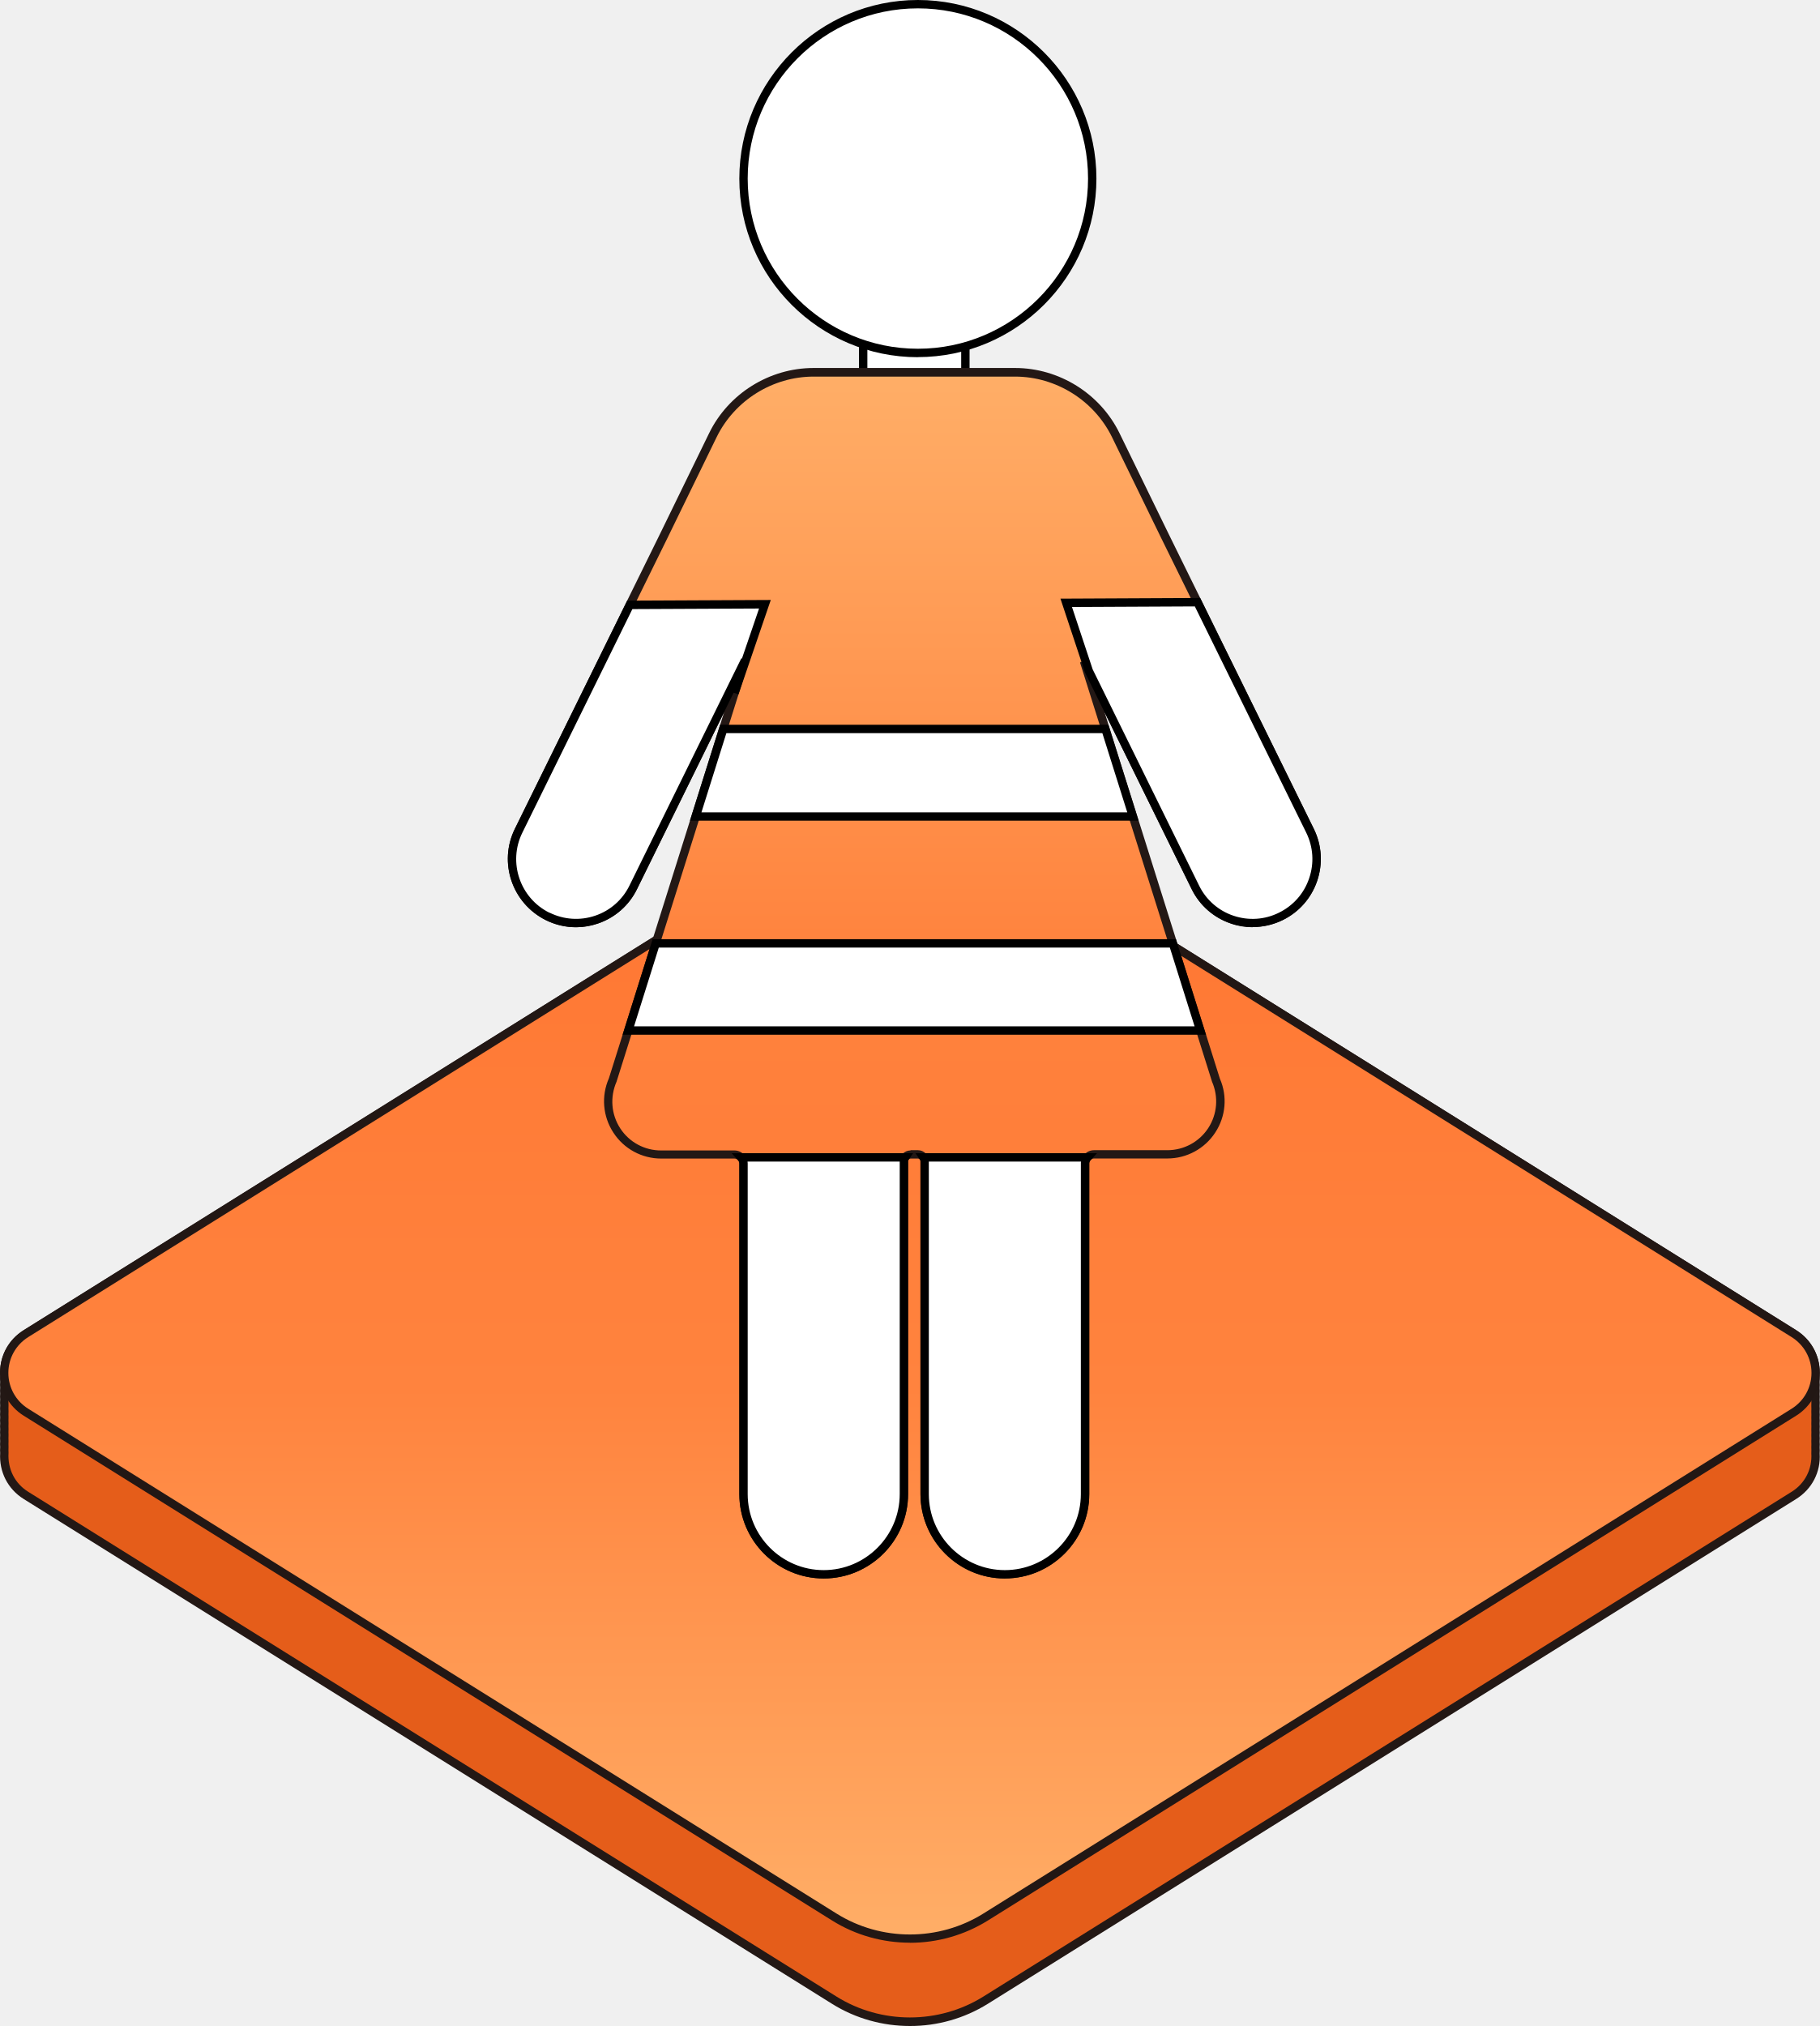
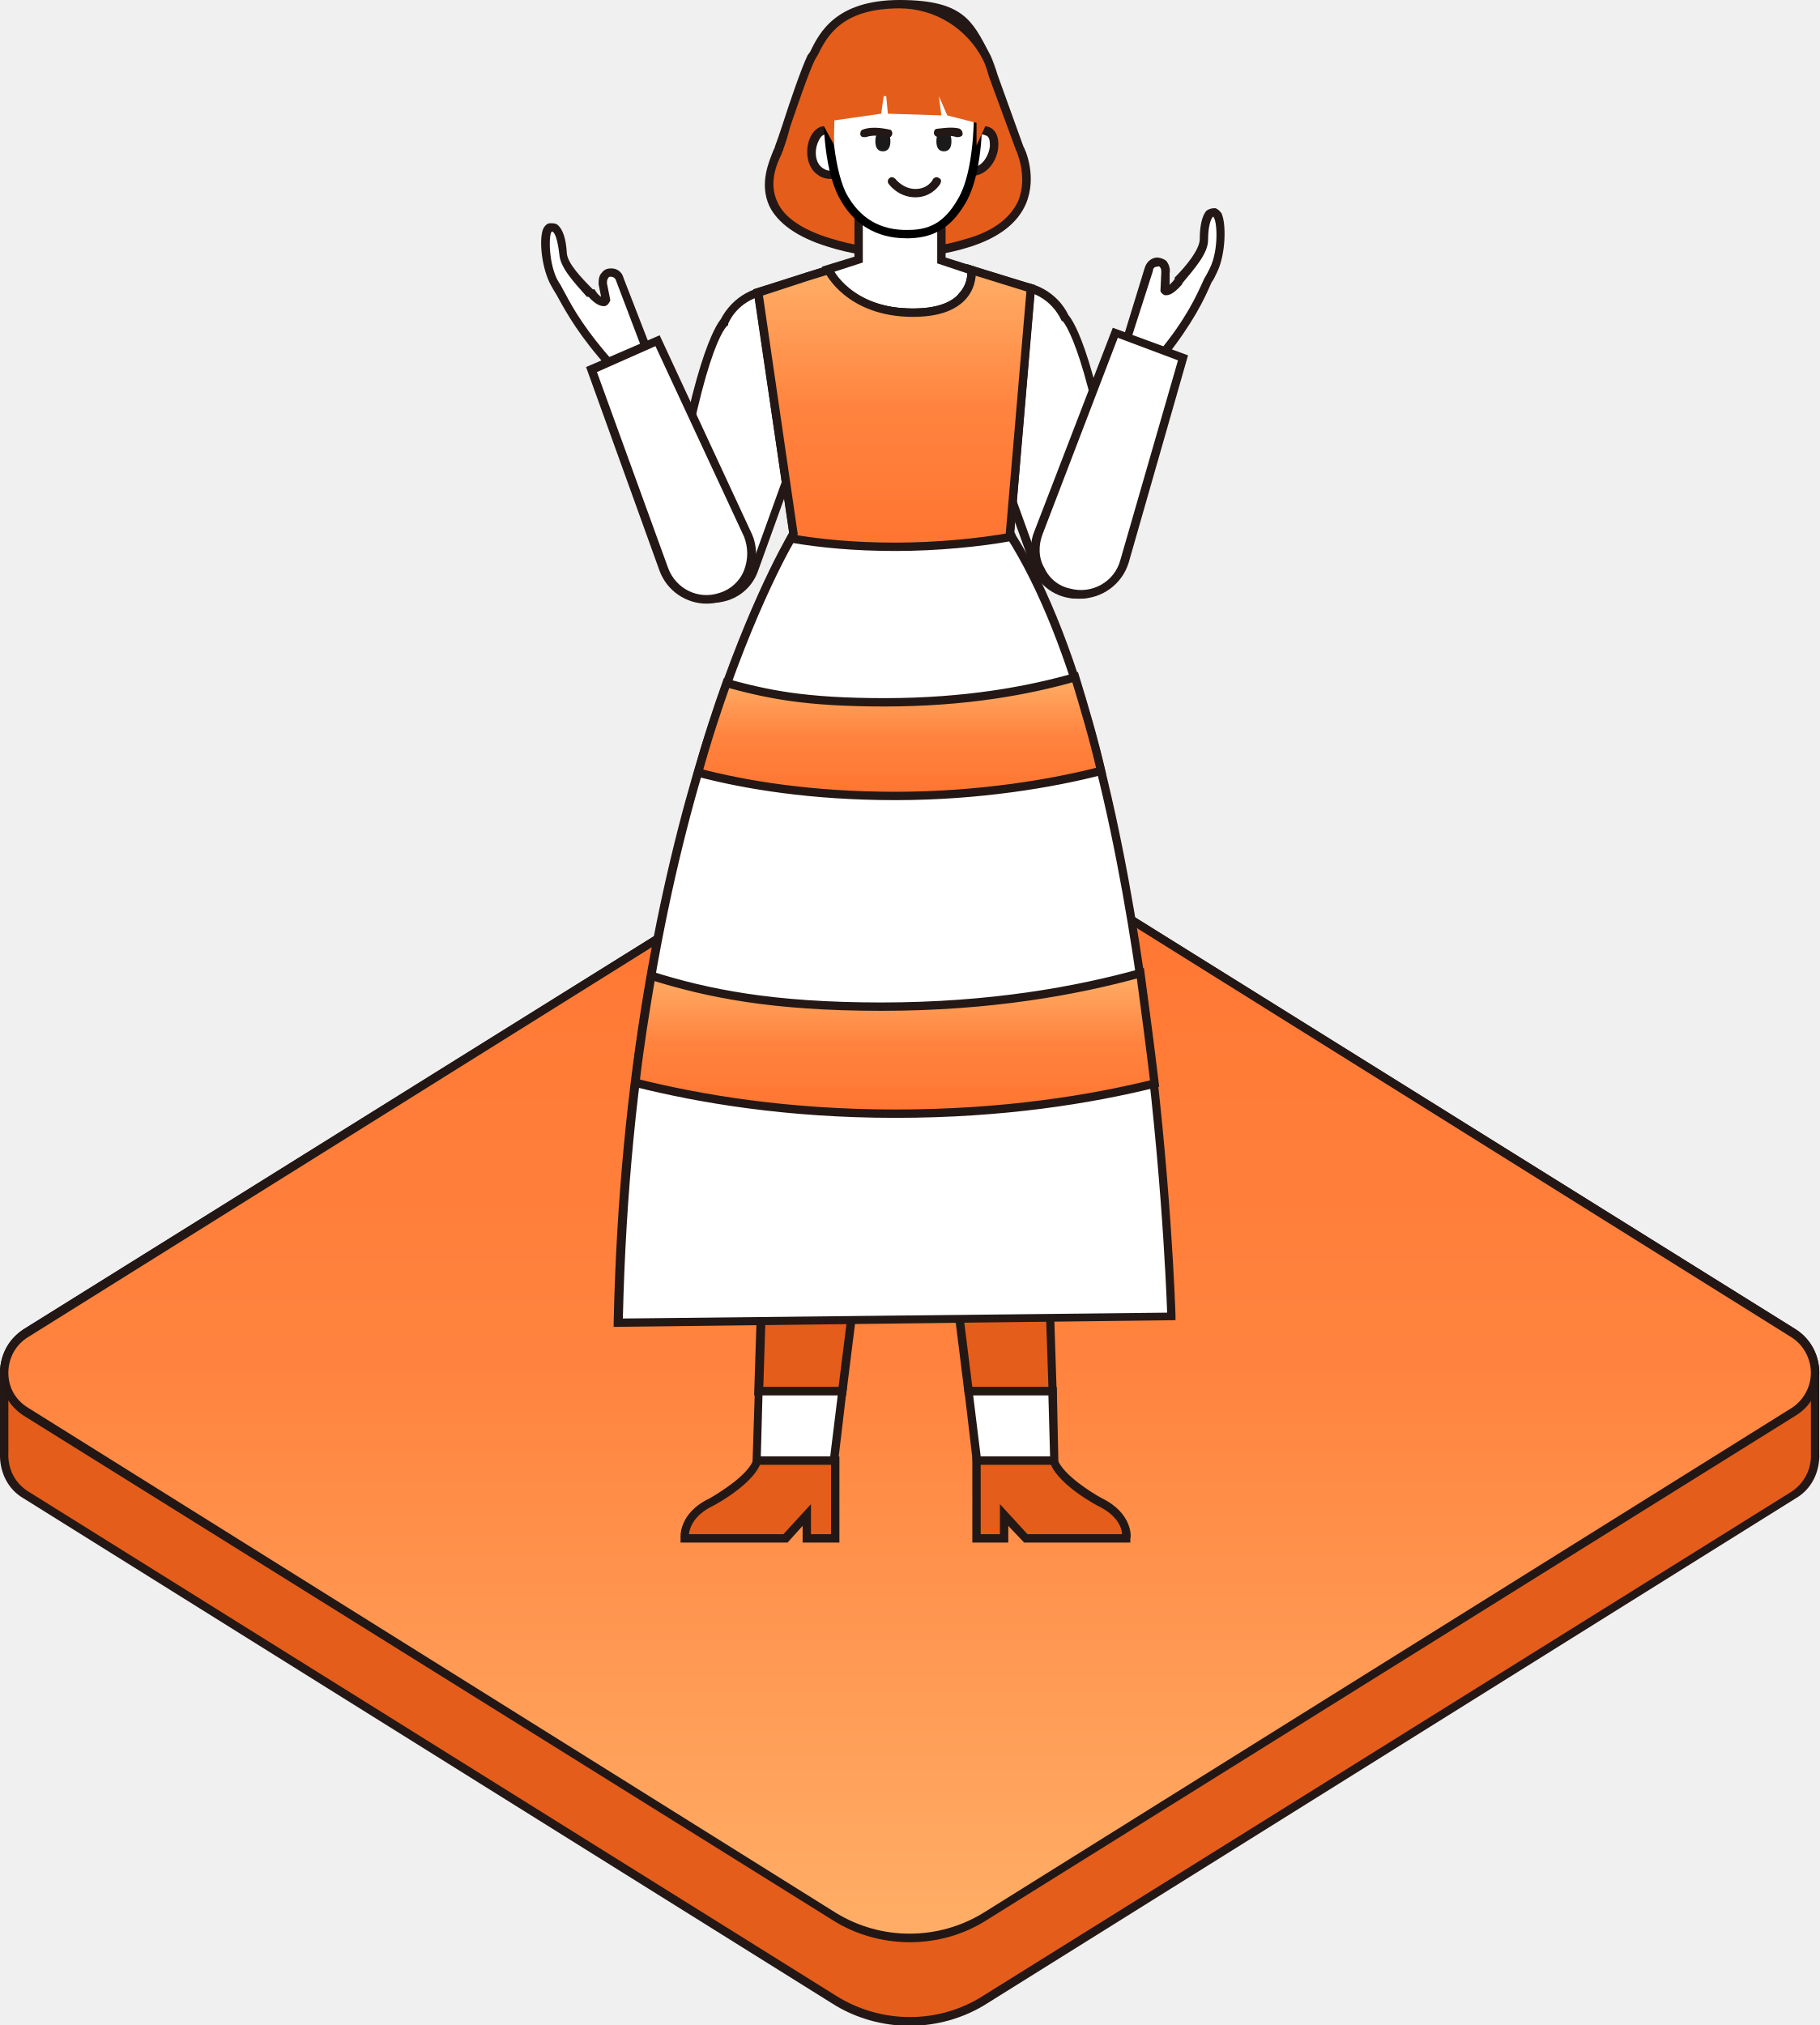
- <svg xmlns="http://www.w3.org/2000/svg" id="icon-person___레이어_2" viewBox="0 0 217.62 242.25">
+ <svg xmlns="http://www.w3.org/2000/svg" xmlns:xlink="http://www.w3.org/1999/xlink" id="icon-person___레이어_2" version="1.1" viewBox="0 0 217.6 242.2">
  <defs>
-     <linearGradient id="icon-person___무제_그라디언트_45" x1="108.81" x2="108.81" y1="94.44" y2="231.81" gradientUnits="userSpaceOnUse">
+     <linearGradient id="icon-person___무제_그라디언트" x1="108.8" x2="108.8" y1="148.8" y2="11.5" gradientTransform="matrix(1 0 0 -1 0 243.3)" gradientUnits="userSpaceOnUse">
      <stop offset="0" stop-color="#ff7531" />
-       <stop offset=".52" stop-color="#ff833e" />
+       <stop offset=".5" stop-color="#ff833e" />
      <stop offset="1" stop-color="#ffae67" />
    </linearGradient>
-     <linearGradient id="icon-person___새_그라디언트_견본_1" x1="109.33" x2="109.33" y1="188.24" y2="44.51" gradientUnits="userSpaceOnUse">
+     <linearGradient id="icon-person___무제_그라디언트_2" x1="107" x2="107" y1="133.2" y2="116.4" gradientUnits="userSpaceOnUse">
      <stop offset="0" stop-color="#ff7531" />
-       <stop offset=".52" stop-color="#ff833e" />
+       <stop offset=".5" stop-color="#ff833e" />
      <stop offset="1" stop-color="#ffae67" />
    </linearGradient>
+     <linearGradient xlink:href="#icon-person___무제_그라디언트_2" id="icon-person___무제_그라디언트_21" x1="107.6" x2="107.6" y1="95.2" y2="81" />
+     <linearGradient xlink:href="#icon-person___무제_그라디언트_2" id="icon-person___무제_그라디언트_22" x1="107" x2="107" y1="65.4" y2="32.3" />
  </defs>
-   <g id="icon-person___레이어_1-2">
-     <path d="M217.1 164.51c.12-1.92-.73-3.9-2.58-5.06L111.75 95.27a5.55 5.55 0 0 0-5.87 0L3.11 159.45c-1.85 1.16-2.71 3.13-2.58 5.06-.02.24-.02.47 0 .71-.02.24-.02.47 0 .71-.02.24-.02.47 0 .71-.02.24-.02.47 0 .71-.02.24-.02.47 0 .71-.02.24-.02.47 0 .71-.02.24-.02.47 0 .71-.02.24-.02.47 0 .71-.02.24-.02.47 0 .71-.02.24-.02.47 0 .71-.02.24-.02.47 0 .71-.02.24-.02.47 0 .71-.02.24-.02.47 0 .71-.12 1.92.73 3.9 2.58 5.06l96.66 60.36a17.06 17.06 0 0 0 18.09 0l96.66-60.36c1.85-1.16 2.71-3.13 2.58-5.06.02-.24.02-.47 0-.71.02-.24.02-.47 0-.71.02-.24.02-.47 0-.71.02-.24.02-.47 0-.71.02-.24.02-.47 0-.71.02-.24.02-.47 0-.71.02-.24.02-.47 0-.71.02-.24.02-.47 0-.71.02-.24.02-.47 0-.71.02-.24.02-.47 0-.71.02-.24.02-.47 0-.71.02-.24.02-.47 0-.71.02-.24.02-.47 0-.71" style="fill:#e55d1a" />
-     <path d="M108.81 242.25c-3.24 0-6.48-.88-9.31-2.65L2.84 179.24c-1.91-1.19-2.96-3.25-2.82-5.51-.02-.2-.02-.45 0-.71-.02-.2-.02-.45 0-.71-.02-.2-.02-.45 0-.71-.02-.2-.02-.45 0-.71-.02-.2-.02-.45 0-.71-.02-.2-.02-.45 0-.71-.02-.2-.02-.45 0-.71-.02-.2-.02-.45 0-.71-.02-.2-.02-.45 0-.71-.02-.2-.02-.45 0-.71-.02-.2-.02-.45 0-.71-.02-.2-.02-.45 0-.71-.02-.2-.02-.45 0-.71-.14-2.2.91-4.26 2.82-5.45l102.77-64.18a6.1 6.1 0 0 1 6.4 0l102.77 64.18c1.9 1.19 2.95 3.23 2.82 5.48.01.25.01.49 0 .74.02.2.02.45 0 .71.02.2.02.45 0 .71.02.2.02.45 0 .71.02.2.02.45 0 .71.02.2.02.45 0 .71.02.2.02.45 0 .71.02.2.02.45 0 .71.02.19.02.45 0 .71.02.2.02.45 0 .71.02.2.02.45 0 .71.02.2.02.45 0 .71.02.2.02.45 0 .71.14 2.2-.91 4.26-2.82 5.45l-96.66 60.36a17.55 17.55 0 0 1-9.31 2.65m0-147.31c-.93 0-1.86.25-2.67.76L3.37 159.88c-1.59.99-2.47 2.71-2.35 4.6-.01.28-.01.5 0 .71-.01.28-.01.5 0 .71-.01.28-.01.5 0 .71-.01.28-.01.5 0 .71-.01.28-.01.5 0 .71-.01.28-.01.5 0 .71-.01.28-.01.5 0 .71-.01.28-.01.5 0 .71-.01.28-.01.5 0 .71-.01.28-.01.5 0 .71-.01.28-.01.5 0 .71-.01.28-.01.5 0 .71-.01.28-.01.5 0 .71-.12 1.95.76 3.67 2.35 4.66l96.66 60.36c5.33 3.33 12.23 3.33 17.56 0l96.66-60.36c1.59-.99 2.47-2.71 2.35-4.6.01-.28.01-.5 0-.71.01-.28.01-.5 0-.71.01-.28.01-.5 0-.71.01-.28.01-.5 0-.71.01-.28.01-.5 0-.71.01-.28.01-.5 0-.71.01-.28.01-.5 0-.71.01-.28.01-.5 0-.71.01-.28.01-.5 0-.71.01-.28.01-.5 0-.71.01-.28.01-.5 0-.71.01-.28.01-.5 0-.71.01-.28.01-.5 0-.71v-.06c.12-1.89-.76-3.61-2.35-4.6L111.48 95.7c-.81-.51-1.74-.76-2.67-.76" style="fill:#231815" />
-     <path d="M105.88 95.28 3.11 159.45c-3.47 2.17-3.47 7.23 0 9.4l96.67 60.37a17.05 17.05 0 0 0 18.06 0l96.67-60.37c3.47-2.17 3.47-7.23 0-9.4L111.74 95.27a5.55 5.55 0 0 0-5.87 0Z" style="fill:url(#icon-person___무제_그라디언트_45)" />
-     <path d="M108.81 232.29c-3.24 0-6.47-.88-9.3-2.65L2.84 169.28C1.06 168.17 0 166.25 0 164.16s1.06-4.01 2.84-5.12l102.77-64.18a6.1 6.1 0 0 1 6.4 0l102.77 64.18c1.78 1.11 2.84 3.03 2.84 5.12s-1.06 4.01-2.84 5.12l-96.67 60.37a17.6 17.6 0 0 1-9.3 2.65ZM106.14 95.7 3.37 159.88c-1.48.93-2.37 2.53-2.37 4.28s.89 3.35 2.37 4.28l96.67 60.37c5.33 3.33 12.21 3.33 17.54 0l96.67-60.37c1.48-.93 2.37-2.53 2.37-4.28s-.89-3.35-2.37-4.28L111.48 95.7a5.08 5.08 0 0 0-5.34 0" style="fill:#221714" />
-     <rect width="12.23" height="22.42" x="103.22" y="31.6" rx="6.11" ry="6.11" style="fill:#fff" />
-     <path d="M109.33 54.52c-3.65 0-6.61-2.97-6.61-6.61V37.72c0-3.65 2.97-6.61 6.61-6.61s6.61 2.97 6.61 6.61v10.19c0 3.65-2.97 6.61-6.61 6.61m0-22.42a5.62 5.62 0 0 0-5.61 5.61V47.9c0 3.09 2.52 5.61 5.61 5.61s5.61-2.52 5.61-5.61V37.71a5.62 5.62 0 0 0-5.61-5.61" />
-     <circle cx="109.76" cy="21.35" r="20.85" style="fill:#fff" />
-     <path d="M109.76 42.71c-11.78 0-21.35-9.58-21.35-21.35S97.99 0 109.76 0s21.35 9.58 21.35 21.35-9.58 21.35-21.35 21.35Zm0-41.71c-11.22 0-20.35 9.13-20.35 20.35s9.13 20.35 20.35 20.35 20.35-9.13 20.35-20.35S120.99 1 109.76 1" />
-     <path d="M129.75 79.45s.02-.01.05-.03c3.18 6.45 9.31 18.91 13.14 26.69 1.86 3.79 6.44 5.34 10.23 3.48a7.644 7.644 0 0 0 3.48-10.24l-17.34-35.22-5.89-12.08a13.4 13.4 0 0 0-12.05-7.53H97.28a13.4 13.4 0 0 0-12.05 7.53l-5.89 12.08L62 99.35c-1.86 3.79-.31 8.37 3.48 10.24s8.36.31 10.23-3.47l13.14-26.69c.03.02.02.01.05.03l-15.65 49.7c-1.84 4.19 1.23 8.88 5.81 8.88h8.76c.6 0 1.08.48 1.08 1.08v39.54c0 5.3 4.29 9.59 9.59 9.59s9.59-4.29 9.59-9.59v-39.82c0-.44.36-.8.8-.8h.88c.44 0 .8.36.8.8v39.82c0 5.3 4.29 9.59 9.59 9.59s9.59-4.29 9.59-9.59v-39.54c0-.6.48-1.08 1.08-1.08h8.76c4.57 0 7.64-4.69 5.81-8.88l-15.65-49.7Z" style="fill:url(#icon-person___새_그라디언트_견본_1)" />
-     <path d="M120.16 188.74c-5.56 0-10.09-4.53-10.09-10.09v-39.82a.3.3 0 0 0-.3-.3h-.88a.3.3 0 0 0-.3.3v39.82c0 5.56-4.53 10.09-10.09 10.09s-10.09-4.53-10.09-10.09v-39.54a.58.58 0 0 0-.58-.58h-8.76c-2.32 0-4.46-1.16-5.72-3.1a6.82 6.82 0 0 1-.54-6.49l13.78-43.78-10.42 21.16a8.08 8.08 0 0 1-4.68 4.11c-2.06.7-4.26.56-6.21-.41-4.04-1.99-5.7-6.88-3.72-10.91L78.9 63.89l5.89-12.08C87.1 47.06 92.01 44 97.29 44h24.09c5.28 0 10.19 3.07 12.5 7.81l5.89 12.08 17.34 35.22c.96 1.95 1.1 4.16.4 6.22a8.08 8.08 0 0 1-4.11 4.68c-4.03 1.98-8.92.32-10.9-3.7l-10.42-21.16 13.8 43.84c.91 2.07.71 4.5-.56 6.43a6.83 6.83 0 0 1-5.73 3.1h-8.76a.58.58 0 0 0-.58.58v39.54c0 5.56-4.53 10.09-10.09 10.09Zm-11.27-51.21h.88c.72 0 1.3.58 1.3 1.3v39.82c0 5.01 4.08 9.09 9.09 9.09s9.09-4.08 9.09-9.09v-39.54c0-.87.71-1.58 1.58-1.58h8.76c1.98 0 3.81-.99 4.89-2.64s1.25-3.73.46-5.54l-15.79-50.13.35-.2.25.43-.23-.44.46-.27.27.47 13.14 26.69c1.74 3.53 6.03 4.98 9.56 3.25 1.72-.85 3-2.3 3.61-4.11.62-1.81.49-3.75-.35-5.46l-17.34-35.22-5.89-12.08c-2.15-4.4-6.7-7.25-11.6-7.25H97.29c-4.9 0-9.45 2.85-11.6 7.25L79.8 64.36 62.46 99.59c-1.74 3.53-.28 7.83 3.25 9.57 1.72.84 3.65.97 5.46.36a7.07 7.07 0 0 0 4.1-3.6l13.37-27.17.81.47-.07.41-15.65 49.7c-.81 1.86-.64 3.93.44 5.59a5.8 5.8 0 0 0 4.89 2.64h8.76c.87 0 1.58.71 1.58 1.58v39.54c0 5.01 4.08 9.09 9.09 9.09s9.09-4.08 9.09-9.09v-39.82c0-.72.58-1.3 1.3-1.3Z" style="fill:#231815" />
-     <path d="M83.19 97.63h52.29l-3.3-10.47h-45.7z" style="fill:#fff" />
-     <path d="M136.16 98.13H82.5l3.61-11.47h46.43l3.61 11.47Zm-52.29-1h50.93l-2.98-9.47H86.86l-2.98 9.47Z" />
-     <path d="m78.41 112.8-3.28 10.42h68.4l-3.28-10.42z" style="fill:#fff" />
-     <path d="M144.21 123.72H74.45l3.59-11.42h62.58zm-68.4-1h67.04l-2.96-9.42H78.78l-2.96 9.42Z" />
-     <path d="M65.5 109.58c3.79 1.86 8.36.31 10.23-3.48l13.14-26.69c.03.02.02.01.05.03l-1.07 3.41 3.63-10.61-16.16.07-13.3 27.02c-1.86 3.79-.31 8.37 3.48 10.24Z" style="fill:#fff" />
-     <path d="M68.87 110.87c-1.23 0-2.45-.28-3.59-.84-4.05-2.03-5.69-6.9-3.72-10.91L75 71.82l17.17-.08-3.86 11.28-.58-.19-11.56 23.49a8.08 8.08 0 0 1-4.68 4.11c-.86.29-1.74.44-2.62.44m-3.15-1.74c1.71.84 3.65.97 5.45.36a7.07 7.07 0 0 0 4.1-3.6l13.38-27.18.07.04 2.05-5.99-15.15.07-13.16 26.74c-1.74 3.53-.28 7.83 3.25 9.57Z" />
-     <path d="m156.66 99.34-13.45-27.33-15.7.07 2.68 8.1c3.26 6.63 9.07 18.43 12.76 25.92 1.86 3.79 6.44 5.34 10.23 3.48a7.644 7.644 0 0 0 3.48-10.24" style="fill:#fff" />
-     <path d="M149.8 110.87c-.88 0-1.77-.14-2.62-.44a8.08 8.08 0 0 1-4.68-4.11L129.74 80.4l-2.93-8.82 16.71-.08 13.59 27.61c1.98 4.03.32 8.92-3.71 10.9-1.14.56-2.37.84-3.6.84Zm-21.61-38.29 2.47 7.45 12.73 25.86a7.07 7.07 0 0 0 4.1 3.6c1.8.61 3.74.49 5.45-.36 1.72-.85 3-2.3 3.61-4.11.62-1.81.49-3.75-.35-5.46l-13.32-27.05-14.7.07Z" />
-     <path d="M88.62 138.39c.17.19.29.44.29.72v39.54c0 5.3 4.29 9.59 9.59 9.59s9.59-4.29 9.59-9.59v-39.82c0-.17.06-.32.15-.45H88.62Z" style="fill:#fff" />
-     <path d="M98.5 188.74c-5.56 0-10.09-4.53-10.09-10.09v-39.54c0-.17-.09-.3-.16-.38l-.76-.84h21.7l-.53.78c-.07.1-.07.15-.07.16v39.82c0 5.56-4.53 10.09-10.09 10.09m-9.11-49.85c.01.07.02.15.02.22v39.54c0 5.01 4.08 9.09 9.09 9.09s9.09-4.08 9.09-9.09v-39.76z" />
-     <path d="M110.42 138.39c.09.13.15.28.15.45v39.82c0 5.3 4.29 9.59 9.59 9.59s9.59-4.29 9.59-9.59v-39.54c0-.28.11-.53.29-.72h-19.62Z" style="fill:#fff" />
-     <path d="M120.16 188.74c-5.56 0-10.09-4.53-10.09-10.09v-39.82s0-.08-.06-.16l-.54-.78h21.71l-.76.84c-.07.08-.16.21-.16.38v39.54c0 5.56-4.53 10.09-10.09 10.09Zm-9.09-49.85v39.76c0 5.01 4.08 9.09 9.09 9.09s9.09-4.08 9.09-9.09v-39.54c0-.07 0-.15.02-.22z" />
-   </g>
+   <path d="M217.1 164.5c.1-1.9-.7-3.9-2.6-5.1L111.8 95.3c-1.8-1.2-4.1-1.2-5.9 0L3.1 159.4c-1.8 1.2-2.7 3.2-2.6 5.1v9.2c0 2 .8 3.9 2.6 5.1l96.7 60.4c5.5 3.4 12.5 3.4 18.1 0l96.6-60.4c1.9-1.2 2.7-3.1 2.6-5.1v-9.2" style="fill:#e55d1a" />
+   <path d="M108.8 242.3c-3.2 0-6.5-.9-9.3-2.7L2.8 179.2C.9 178.1-.1 176 0 173.7v-9.2c-.1-2.2.9-4.3 2.8-5.5l102.8-64.1c1.9-1.2 4.5-1.2 6.4 0L214.8 159c1.9 1.2 2.9 3.3 2.8 5.5v9.3c.1 2.2-.9 4.3-2.8 5.4l-96.7 60.4c-2.8 1.8-6.1 2.7-9.3 2.7m0-147.4c-.9 0-1.9.3-2.7.8L3.4 159.9c-1.6 1-2.5 2.7-2.4 4.6v9.2c-.1 2 .8 3.7 2.4 4.7l96.6 60.3c5.4 3.4 12.3 3.4 17.6 0l96.7-60.3c1.5-1 2.4-2.7 2.3-4.6v-9.3c.1-1.9-.8-3.6-2.4-4.6L111.5 95.7c-.8-.5-1.8-.8-2.7-.8" style="fill:#231815" />
+   <path d="M105.9 95.3 3.1 159.4c-3.5 2.2-3.5 7.3 0 9.4l96.7 60.4c5.5 3.5 12.5 3.5 18 0l96.7-60.4c3.5-2.1 3.5-7.2 0-9.4L111.7 95.3c-1.8-1.2-4-1.2-5.8 0" style="fill:url(#icon-person___무제_그라디언트)" />
+   <path d="M108.8 232.3c-3.2 0-6.5-.9-9.3-2.7L2.8 169.3c-1.7-1.1-2.8-3-2.8-5.1s1.1-4 2.8-5.2l102.8-64.1c1.9-1.2 4.5-1.2 6.4 0L214.8 159c1.8 1.2 2.8 3.1 2.8 5.2s-1 4-2.8 5.1l-96.7 60.3c-2.8 1.8-6 2.7-9.3 2.7m-2.7-136.6L3.4 159.9c-1.5.9-2.4 2.5-2.4 4.3s.9 3.3 2.4 4.2l96.6 60.4c5.4 3.3 12.2 3.3 17.6 0l96.7-60.4c1.4-.9 2.3-2.5 2.3-4.2s-.9-3.4-2.4-4.3L111.5 95.7c-1.6-1-3.7-1-5.4 0" style="fill:#221714" />
+   <path d="M121.9 17.7 118.8 9c-.2-.7-.4-1.4-.7-2v-.1c-1.9-3.8-5.9-6.4-10.5-6.4-7.8 0-9.3 4.1-10.5 6.4s-3.3 9.1-3.9 10.8-4.4 8.1 6 11.3 11.3 1.7 16.7 0c10.2-3.1 6-11.3 6-11.3" style="fill:#e55d1a" />
+   <path d="M107.6 30.8c-2.9 0-5.8-.4-8.6-1.3-3.6-1.1-6-2.8-7-4.9-1.2-2.7 0-5.3.5-6.6.1-.2.2-.4.2-.5.2-.5.5-1.4.9-2.6.9-2.8 2.2-6.6 3-8.3l.3-.4C98 3.9 100 0 107.6 0s8.7 2.5 10.7 6.3.2.4.2.4c.3.7.6 1.5.8 2.2l3.1 8.6c.2.3 1.7 3.6.3 6.9q-1.5 3.45-6.6 5.1c-2.8.9-5.7 1.3-8.5 1.3m0-29.8c-7 0-8.7 3.4-9.8 5.6l-.3.5c-.8 1.6-2.1 5.5-3 8.1-.3 1.2-.6 2.1-.8 2.6 0 .2-.2.4-.2.6-.6 1.2-1.6 3.5-.5 5.8.8 1.8 3 3.3 6.3 4.3 5.4 1.7 11.1 1.7 16.5 0 3.1-.9 5.1-2.5 6-4.5 1.2-3-.3-6.1-.3-6.1l-3.2-8.7c-.2-.7-.4-1.4-.7-2-1.9-3.8-5.8-6.2-10-6.2" style="fill:#231815" />
+   <path d="m116.2 32.3-3.6-1.1V15.7h-9.9v15.4L99 32.2s2.4 5.2 10.1 5.2c7.8.1 7.1-5.1 7.1-5.1" style="fill:#fff" />
+   <path d="M109.2 37.9c-8.1 0-10.5-5.2-10.6-5.5l-.3-.5 3.9-1.2V15.2h10.9v15.6l3.5 1.1v.3c0 .1.3 2-1.1 3.6q-1.95 2.1-6.3 2.1m-9.4-5.4c.7 1.3 3.3 4.4 9.3 4.4 2.7 0 4.6-.6 5.6-1.8.9-.9 1-1.9 1-2.4l-3.6-1.2V16.2h-8.9v15.2z" style="fill:#231815" />
+   <path d="M115.6 16.5s1-1.4 2.5-.8.8 4.3-1.5 4.8c0 0-.8.2-1.5-.4 0 0 .4-2.6.5-3.6" style="fill:#fff" />
+   <path d="M116.3 21c-.4 0-1 0-1.5-.5l-.2-.2V20s.4-2.5.5-3.6l.1-.2c.4-.6 1.6-1.5 3.1-1 .8.3 1.2 1.2 1.1 2.4-.1 1.4-1.1 3.1-2.7 3.4zm-.6-1.1c.4.2.8.1.8.1 1.1-.2 1.8-1.5 1.9-2.5 0-.5 0-1.2-.5-1.3-.9-.4-1.6.2-1.8.5-.1.9-.3 2.5-.4 3.2" style="fill:#221714" />
+   <path d="M100.9 17.6s-.4-1.9-2.1-2c-1.6-.1-2.6 3.5-.7 4.9 0 0 .9.7 1.9.3 0 0 .5-2.3.9-3.2" style="fill:#fff" />
+   <path d="M99.3 21.4c-.8 0-1.4-.4-1.5-.5-1.3-.9-1.5-2.8-1-4.2.4-1.1 1.2-1.7 2-1.6 2 0 2.5 2.3 2.6 2.3v.3c-.4 1-.9 3.2-1 3.2v.3h-.3c-.3.2-.5.2-.8.2m-.6-5.3c-.4 0-.7.5-.9 1-.4 1-.3 2.4.6 3 0 0 .5.4 1.1.3.2-.6.6-2 .8-2.9 0-.3-.5-1.4-1.5-1.4z" style="fill:#221714" />
+   <path d="M117 13.2c0 2.4-.2 7.4-1.8 10.4-1.4 2.8-3.3 4.3-6.5 4.4-3.1 0-6-1.1-7.9-4.7s-1.8-10-1.8-10 0-8.6 8.9-8.6 9.1 8.5 9.1 8.5" style="fill:#fff" />
+   <path d="M108.4 28.5c-3.6 0-6.4-1.7-8.1-5-1.9-3.7-1.8-10-1.8-10.2 0-.1 0-9.1 9.4-9.1s5.5.9 7.2 2.6c2.5 2.6 2.4 6.2 2.4 6.4 0 2.2-.1 7.4-1.8 10.7-1.7 3.1-3.7 4.5-6.9 4.6zm-.5-23.3c-8.3 0-8.4 7.7-8.4 8.1 0 0 0 6.3 1.7 9.8 1.6 3 4.1 4.5 7.5 4.4 2.9 0 4.6-1.3 6.1-4.1 1.6-3.1 1.7-8.6 1.7-10.2s.1-3.4-2.2-5.7c-1.4-1.5-3.6-2.3-6.4-2.3" />
+   <path d="M106.5 16.9c0 .9-.4 1.2-.9 1.2s-.9-.3-.9-1.2.4-1.3.9-1.3.9.4.9 1.3M113.8 16.9c0 .9-.4 1.2-.9 1.2s-.9-.3-.9-1.2.4-1.3.9-1.3.9.4.9 1.3" style="fill:#1a1a1a" />
+   <path d="M109.5 23.6c-2.1 0-3.2-1.6-3.2-1.6-.2-.2-.1-.6.1-.7.2-.2.5-.1.7.1 0 0 .9 1.2 2.4 1.2s2.1-1.1 2.1-1.2c.2-.2.5-.3.7-.1.3.1.3.4.2.6 0 .1-1 1.7-3 1.7" style="fill:#231815" />
+   <path d="M107.7 3.4c-7.7 1-9.2 5.4-9.5 7.3h-.1v.8l-.1 2.6 1.8 3.3c-.1-1 0-2 0-3l5.6-.8.3-2.1h.3l.2 2.1 6.4.2-.3-2.3 1 2.3 3.5.9v2.7l1.5-3.3v-2.6h.3s-1.1-9.4-10.9-8.1" style="fill:#e55d1a" />
+   <path d="M103.4 16.4c-.2 0-.4 0-.5-.3 0-.2 0-.5.3-.6 1.3-.5 3.1 0 3.2 0 .2 0 .4.3.3.6s-.3.4-.6.3c0 0-1.5-.4-2.5 0zM114.6 16.4h-.2c-.5-.2-1.6-.2-2.1 0-.3 0-.6-.2-.6-.5 0-.2.1-.5.4-.5.2 0 1.8-.3 2.7 0 .3.2.4.5.3.8-.1.1-.3.2-.5.2" style="fill:#231815" />
+   <path d="m92.3 117.8 1.9-31h15.7l-3.3 32.2c-.5 3.7-3.5 6.4-7.1 6.4-4.2 0-7.4-3.5-7.2-7.6" style="fill:#fff" />
+   <path d="M99.5 125.9c-2.2 0-4.1-.9-5.6-2.4a7.66 7.66 0 0 1-2.1-5.7s2-31.5 2-31.5h16.6l-3.3 32.8c-.5 3.9-3.8 6.8-7.6 6.8m-6.7-8.1c0 1.9.6 3.6 1.8 5s3 2.1 4.9 2.1c3.3 0 6.2-2.6 6.6-5.9l3.2-31.7H94.7z" style="fill:#231815" />
+   <path d="m92.3 117.8-1.5 48.6h10l5.9-47.7c.5-4.3-2.8-8.1-7.2-8.1-3.9 0-7.1 3.2-7.2 7.2" style="fill:#e55d1a" />
+   <path d="M101.2 166.9h-11l1.6-49.2c0-4.2 3.5-7.6 7.7-7.6s4.4 1 5.8 2.6c1.5 1.7 2.2 3.9 1.9 6.1zm-9.9-1h9l5.9-47.2c.3-1.9-.3-3.9-1.6-5.3s-3.1-2.3-5.1-2.3c-3.6 0-6.6 3-6.7 6.7s-1.5 48.1-1.5 48.1" style="fill:#231815" />
+   <path d="m90.8 166.4-.3 8.3h9.2l1.1-8.3z" style="fill:#fff" />
+   <path d="M100.2 175.2H90l.3-9.3h11zm-9.2-1h8.3l.9-7.3h-9z" style="fill:#231815" />
+   <path d="M99.9 174.7v9.3h-3.4v-2.8l-2.6 2.8h-12s-.3-2.7 3.2-4.4c0 0 4.7-2.4 5.4-4.9z" style="fill:#e55d1a" />
+   <path d="M100.4 184.5H96v-2l-1.8 2H81.4v-.5c0-.1-.3-3 3.5-4.8 1.2-.7 4.6-2.8 5.2-4.6v-.4h10.3zm-3.4-1h2.4v-8.3h-8.5c-1.1 2.5-5.4 4.8-5.6 4.9-2.3 1.1-2.8 2.6-2.9 3.4h11.3l3.3-3.6z" style="fill:#231815" />
+   <path d="m124.3 117.8-1.9-31h-15.7l3.4 32.2c.4 3.7 3.4 6.4 7.1 6.4 4.1 0 7.3-3.5 7.1-7.6" style="fill:#fff" />
+   <path d="M117.2 125.9c-3.9 0-7.2-2.9-7.6-6.8l-3.4-32.8h16.7l1.9 31.5c.1 2.1-.6 4.1-2.1 5.7-1.4 1.5-3.4 2.4-5.5 2.4m-9.9-38.6 3.3 31.7c.4 3.3 3.2 5.9 6.6 5.9s3.5-.8 4.8-2.1 1.9-3.1 1.8-5l-1.9-30.5z" style="fill:#231815" />
+   <path d="m124.3 117.8 1.6 48.6h-10l-6-47.7c-.5-4.3 2.8-8.1 7.2-8.1 3.9 0 7.2 3.2 7.2 7.2" style="fill:#e55d1a" />
+   <path d="M126.4 166.9h-11l-6-48.1c-.3-2.2.4-4.4 1.9-6.1 1.5-1.6 3.6-2.6 5.8-2.6 4.2 0 7.7 3.4 7.7 7.6zm-10.1-1h9.1l-1.6-48.1c0-3.7-3.1-6.7-6.7-6.7s-3.8.9-5.1 2.3c-1.2 1.4-1.8 3.4-1.6 5.3z" style="fill:#231815" />
+   <path d="m125.9 166.4.2 8.3h-9.2l-1-8.3z" style="fill:#fff" />
+   <path d="M126.6 175.2h-10.2l-1.1-9.3h11.1zm-9.3-1h8.3l-.2-7.3h-9z" style="fill:#231815" />
+   <path d="M116.8 174.7v9.3h3.3v-2.8l2.6 2.8h12s.3-2.7-3.2-4.4c0 0-4.6-2.4-5.4-4.9z" style="fill:#e55d1a" />
+   <path d="M135.2 184.5h-12.7l-1.9-2v2h-4.3v-10.3h10.2v.4c.7 1.8 4 3.9 5.3 4.6 3.7 1.8 3.5 4.7 3.4 4.8zm-12.3-1h11.3c0-.8-.6-2.3-2.9-3.4-.2-.1-4.5-2.4-5.6-4.9h-8.4v8.3h2.3v-3.6z" style="fill:#231815" />
+   <path d="M114.7 39.7c.6-2.9 3-5.2 5.9-5.5 3-.3 5.6 1.4 6.8 3.8s3.3 2.9 6.7 27c.5 3-1.7 5.7-4.7 6.1-2.4.2-4.8-1.2-5.6-3.5L115 43.2c-.4-1.1-.5-2.3-.3-3.5" style="fill:#fff" />
+   <path d="M128.8 71.6c-2.4 0-4.6-1.5-5.5-3.9l-8.8-24.4c-.4-1.2-.5-2.5-.3-3.7.7-3.1 3.3-5.5 6.4-5.9 3-.3 5.9 1.3 7.2 4 .6.7 3.6 5 6.8 27.2.3 1.6-.1 3.2-1.1 4.4a5.9 5.9 0 0 1-4 2.3zm-13.6-31.8c-.2 1-.1 2.1.3 3.2l8.8 24.4c.7 2.1 2.8 3.4 5.1 3.2 1.3-.2 2.5-.8 3.3-1.9.8-1 1.1-2.3 1-3.7-3.4-23.2-6.5-26.5-6.6-26.6h-.1c-1.2-2.6-3.7-3.9-6.3-3.7-2.7.3-4.9 2.4-5.5 5.1" style="fill:#231815" />
+   <path d="m134.8 40.7 2.6-8.5c.1-.4.5-.9 1-.9.6 0 1.1.6 1 1.3l-.2 2s.3.8 1.7-.9 3-3.6 3.1-5c0-1.4.2-3.4 1.2-3.3s1.1 4.6 0 6.9c-1.2 2.1-2.1 5.1-6.2 10.2-.3.4-1 .5-1.5.2z" style="fill:#fff" />
+   <path d="M138.2 43.4c-.3 0-.7-.1-1-.3l-3-2.2 2.7-8.8c.2-.7.7-1.2 1.4-1.3.4 0 .8.1 1.2.4.3.4.5.9.4 1.5v1.4c0-.1.3-.3.6-.7v-.2c1.5-1.5 2.9-3.3 3-4.5 0-1.8.3-2.9.8-3.5.3-.2.6-.3 1-.3.2 0 .5.2.8.6.6 1.3.5 4.9-.5 7-.2.4-.4.9-.7 1.3-.9 2.1-2.2 4.8-5.5 9q-.45.6-1.2.6m-2.9-2.9 2.5 1.8c.3.1.7 0 .8-.2 3.3-4 4.5-6.7 5.4-8.7.3-.5.5-.9.7-1.3 1.1-2.2.9-5.8.4-6.2-.3.3-.6 1.2-.6 2.8s-1.6 3.4-3.1 5.2v.1c-.9 1-1.5 1.4-2.1 1.3-.3-.1-.5-.4-.5-.5 0-.2.1-2.2.1-2.2 0-.3 0-.5-.2-.7 0 0-.1-.1-.3 0-.4 0-.5.3-.5.5z" style="fill:#231815" />
+   <path d="M134.8 40.7s-.6 1.7 1.1 2.5c1.6.8 2.4.2 3.1-.7z" style="fill:#fff" />
+   <path d="M137.2 44.1c-.4 0-.9-.1-1.5-.4-1.7-.8-1.7-2.4-1.4-3.2l.2-.5 5.3 2.3-.4.5c-.5.7-1.2 1.3-2.2 1.3m-2-2.7c0 .4.2 1 .9 1.4 1 .5 1.6.4 2.1-.1z" style="fill:#231815" />
+   <path d="m134.5 67.2 7-24.4-8.1-3-9.2 23.9c-1.1 3 .6 6.4 3.7 7.2 2.8.8 5.8-.9 6.6-3.7" style="fill:#fff" />
+   <path d="M129.2 71.6c-.5 0-1 0-1.5-.2-1.6-.4-2.9-1.5-3.7-3s-.9-3.3-.3-4.8l9.4-24.4 9 3.3-7.1 24.8c-.8 2.6-3.2 4.3-5.8 4.3m4.5-31.2-9 23.5c-.5 1.3-.5 2.8.2 4 .6 1.3 1.7 2.2 3.1 2.5 2.6.7 5.3-.8 6-3.4l6.9-23.9z" style="fill:#231815" />
+   <path d="M99.3 40.1c-.6-2.8-3-5.1-5.9-5.4-3-.3-5.6 1.3-6.8 3.8s-3.2 2.8-6.7 26.9c-.4 3 1.7 5.8 4.7 6.1 2.5.3 4.8-1.1 5.6-3.5L99 43.6c.4-1 .6-2.2.3-3.5" style="fill:#fff" />
+   <path d="M85.2 72.1h-.7c-1.5-.2-3-1-3.9-2.3-1-1.3-1.4-2.8-1.2-4.4 3.2-22.2 6.3-26.6 6.8-27.2 1.4-2.7 4.2-4.3 7.3-4s5.7 2.7 6.3 5.8c.2 1.3.2 2.6-.3 3.8l-8.8 24.4c-.8 2.4-3 3.9-5.5 3.9m7.5-36.9c-2.4 0-4.6 1.3-5.6 3.5v.2c-.3 0-3.3 3.3-6.7 26.6-.2 1.3.1 2.6 1 3.7.8 1 1.9 1.7 3.3 1.8 2.2.3 4.3-1 5.1-3.1l8.8-24.4c.4-1.1.4-2.2.2-3.3-.5-2.7-2.8-4.7-5.4-5z" style="fill:#231815" />
+   <path d="m94 57.6 5-14" style="fill:#fff" />
+   <path d="M89.1 50H104v1.2H89.1z" style="fill:#231815" transform="rotate(-70.1 96.573 50.625)" />
+   <path d="m77.3 41.7-3.2-8.3c-.1-.4-.5-.8-1-.8-.6 0-1.1.6-1 1.3l.4 2s-.2.8-1.8-.8c-1.5-1.6-3.2-3.3-3.4-4.8s-.4-3.3-1.4-3.1-.8 4.6.5 6.8c1.3 2.1 2.4 4.9 6.8 9.7.4.5 1 .5 1.5.1z" style="fill:#fff" />
+   <path d="M74 44.6c-.4 0-.9-.2-1.2-.5-3.5-3.9-5-6.6-6.1-8.6-.2-.4-.5-.8-.7-1.2-1.2-2-1.6-5.7-1-7 .3-.5.6-.6.8-.6.3 0 .7 0 .9.2.6.5 1 1.6 1.1 3.4.1 1.2 1.7 2.9 3.1 4.3h.2c.3.5.6.8.8.9l-.3-1.5c0-.5 0-1 .4-1.4.3-.4.7-.5 1.1-.5.7 0 1.3.4 1.5 1.2l3.3 8.5-2.9 2.4c-.3.3-.7.4-1 .4m-8-16.9c-.4.3-.4 4 .8 6 .3.4.5.9.8 1.4 1 1.9 2.5 4.5 5.9 8.3.3.2.6.3.9 0l2.3-1.9-3-7.9c0-.1-.2-.5-.6-.5-.2 0-.3 0-.3.1-.2.2-.2.4-.2.7l.4 2c-.1.3-.3.6-.6.7-.5.1-1.2-.2-2-1.1h-.2c-1.6-1.8-3.2-3.5-3.3-5.1-.2-1.7-.5-2.5-.8-2.7z" style="fill:#231815" />
+   <path d="M77.3 41.7s.7 1.7-1 2.6c-1.5.9-2.3.3-3.1-.5z" style="fill:#fff" />
+   <path d="M74.9 45.3c-.9 0-1.6-.6-2.1-1.2l-.4-.5 5.2-2.6.2.5c.3.7.4 2.3-1.2 3.3-.6.3-1.2.5-1.7.5m-.9-1.4c.6.5 1.1.5 2.1 0 .7-.4.9-1 .9-1.5z" style="fill:#231815" />
+   <path d="m79.4 68.1-8.6-23.9 7.8-3.5L89.4 64c1.4 2.9-.1 6.4-3.2 7.4-2.8.9-5.8-.5-6.8-3.3" style="fill:#fff" />
+   <path d="M84.5 72.2c-2.4 0-4.7-1.5-5.6-3.9l-8.8-24.4 8.8-3.8 11 23.7c.7 1.5.7 3.3 0 4.8-.6 1.5-1.9 2.7-3.5 3.3-.6.2-1.3.3-1.9.3M71.4 44.5l8.5 23.4c.9 2.5 3.6 3.9 6.2 3 1.3-.4 2.4-1.4 2.9-2.7s.5-2.7 0-4L78.4 41.4z" style="fill:#231815" />
+   <path d="M140.1 157.4s-1.9-66.4-19.3-93.6l2.5-29.3-7.1-2.2s.7 5.1-7.1 5.1S99 32.3 99 32.3l-2.6.8-5.7 1.9 4.2 28.8S75.3 95.6 74 158.2z" style="fill:#fff" />
+   <path d="M73.4 158.7v-.5c1.3-59.8 19.5-92 21-94.5l-4.3-29.1 9.2-2.9.2.4c0 .2 2.3 4.8 9.6 4.8s4.6-.6 5.6-1.8c1.2-1.3 1-2.8 1-2.8v-.7c-.1 0 8.1 2.5 8.1 2.5l-2.5 29.6c17.2 27.1 19.3 93.1 19.3 93.7v.5zM91.2 35.3l4.2 28.6v.2c-.3.3-19.5 32.2-20.9 93.6l65.1-.7c-.2-6.3-2.9-67.4-19.3-92.9 0-.2 2.4-29.3 2.4-29.3l-6-1.9c0 .8-.3 1.9-1.2 2.9-1.3 1.4-3.4 2.1-6.4 2.1-6.8 0-9.6-3.8-10.3-5z" style="fill:#231815" />
+   <path d="M107.1 133.2c12.9 0 23.3-1.7 31-3.6-.5-4.2-1.1-8.7-1.7-13.2-7.6 2.1-17.9 4-31 4s-20.8-1.6-27.5-3.7c-.7 4.1-1.4 8.4-1.9 12.8 7.6 1.9 18 3.7 31.1 3.7Z" style="fill:url(#icon-person___무제_그라디언트_2);stroke:#231815;stroke-miterlimit:10" />
+   <path d="M131.7 92.2c-.9-3.9-2-7.6-3.1-11.2-5.6 1.6-13.1 3-22.8 3s-14.1-1-18.9-2.3c-1.1 3.1-2.3 6.7-3.4 10.7 5.7 1.5 13.6 2.8 23.6 2.8s18.8-1.5 24.6-3Z" style="stroke:#231815;stroke-miterlimit:10;fill:url(#icon-person___무제_그라디언트_21)" />
+   <path d="M94.6 64.4c3.5.6 7.6 1 12.5 1s10.1-.5 13.9-1.2c0-.2-.1-.3-.2-.4l2.5-29.3-7.1-2.2s.7 5.1-7 5.1-10.1-5.1-10.1-5.1l-2.6.8-5.8 1.9 4.2 28.8z" style="stroke:#231815;stroke-miterlimit:10;fill:url(#icon-person___무제_그라디언트_22)" />
</svg>
